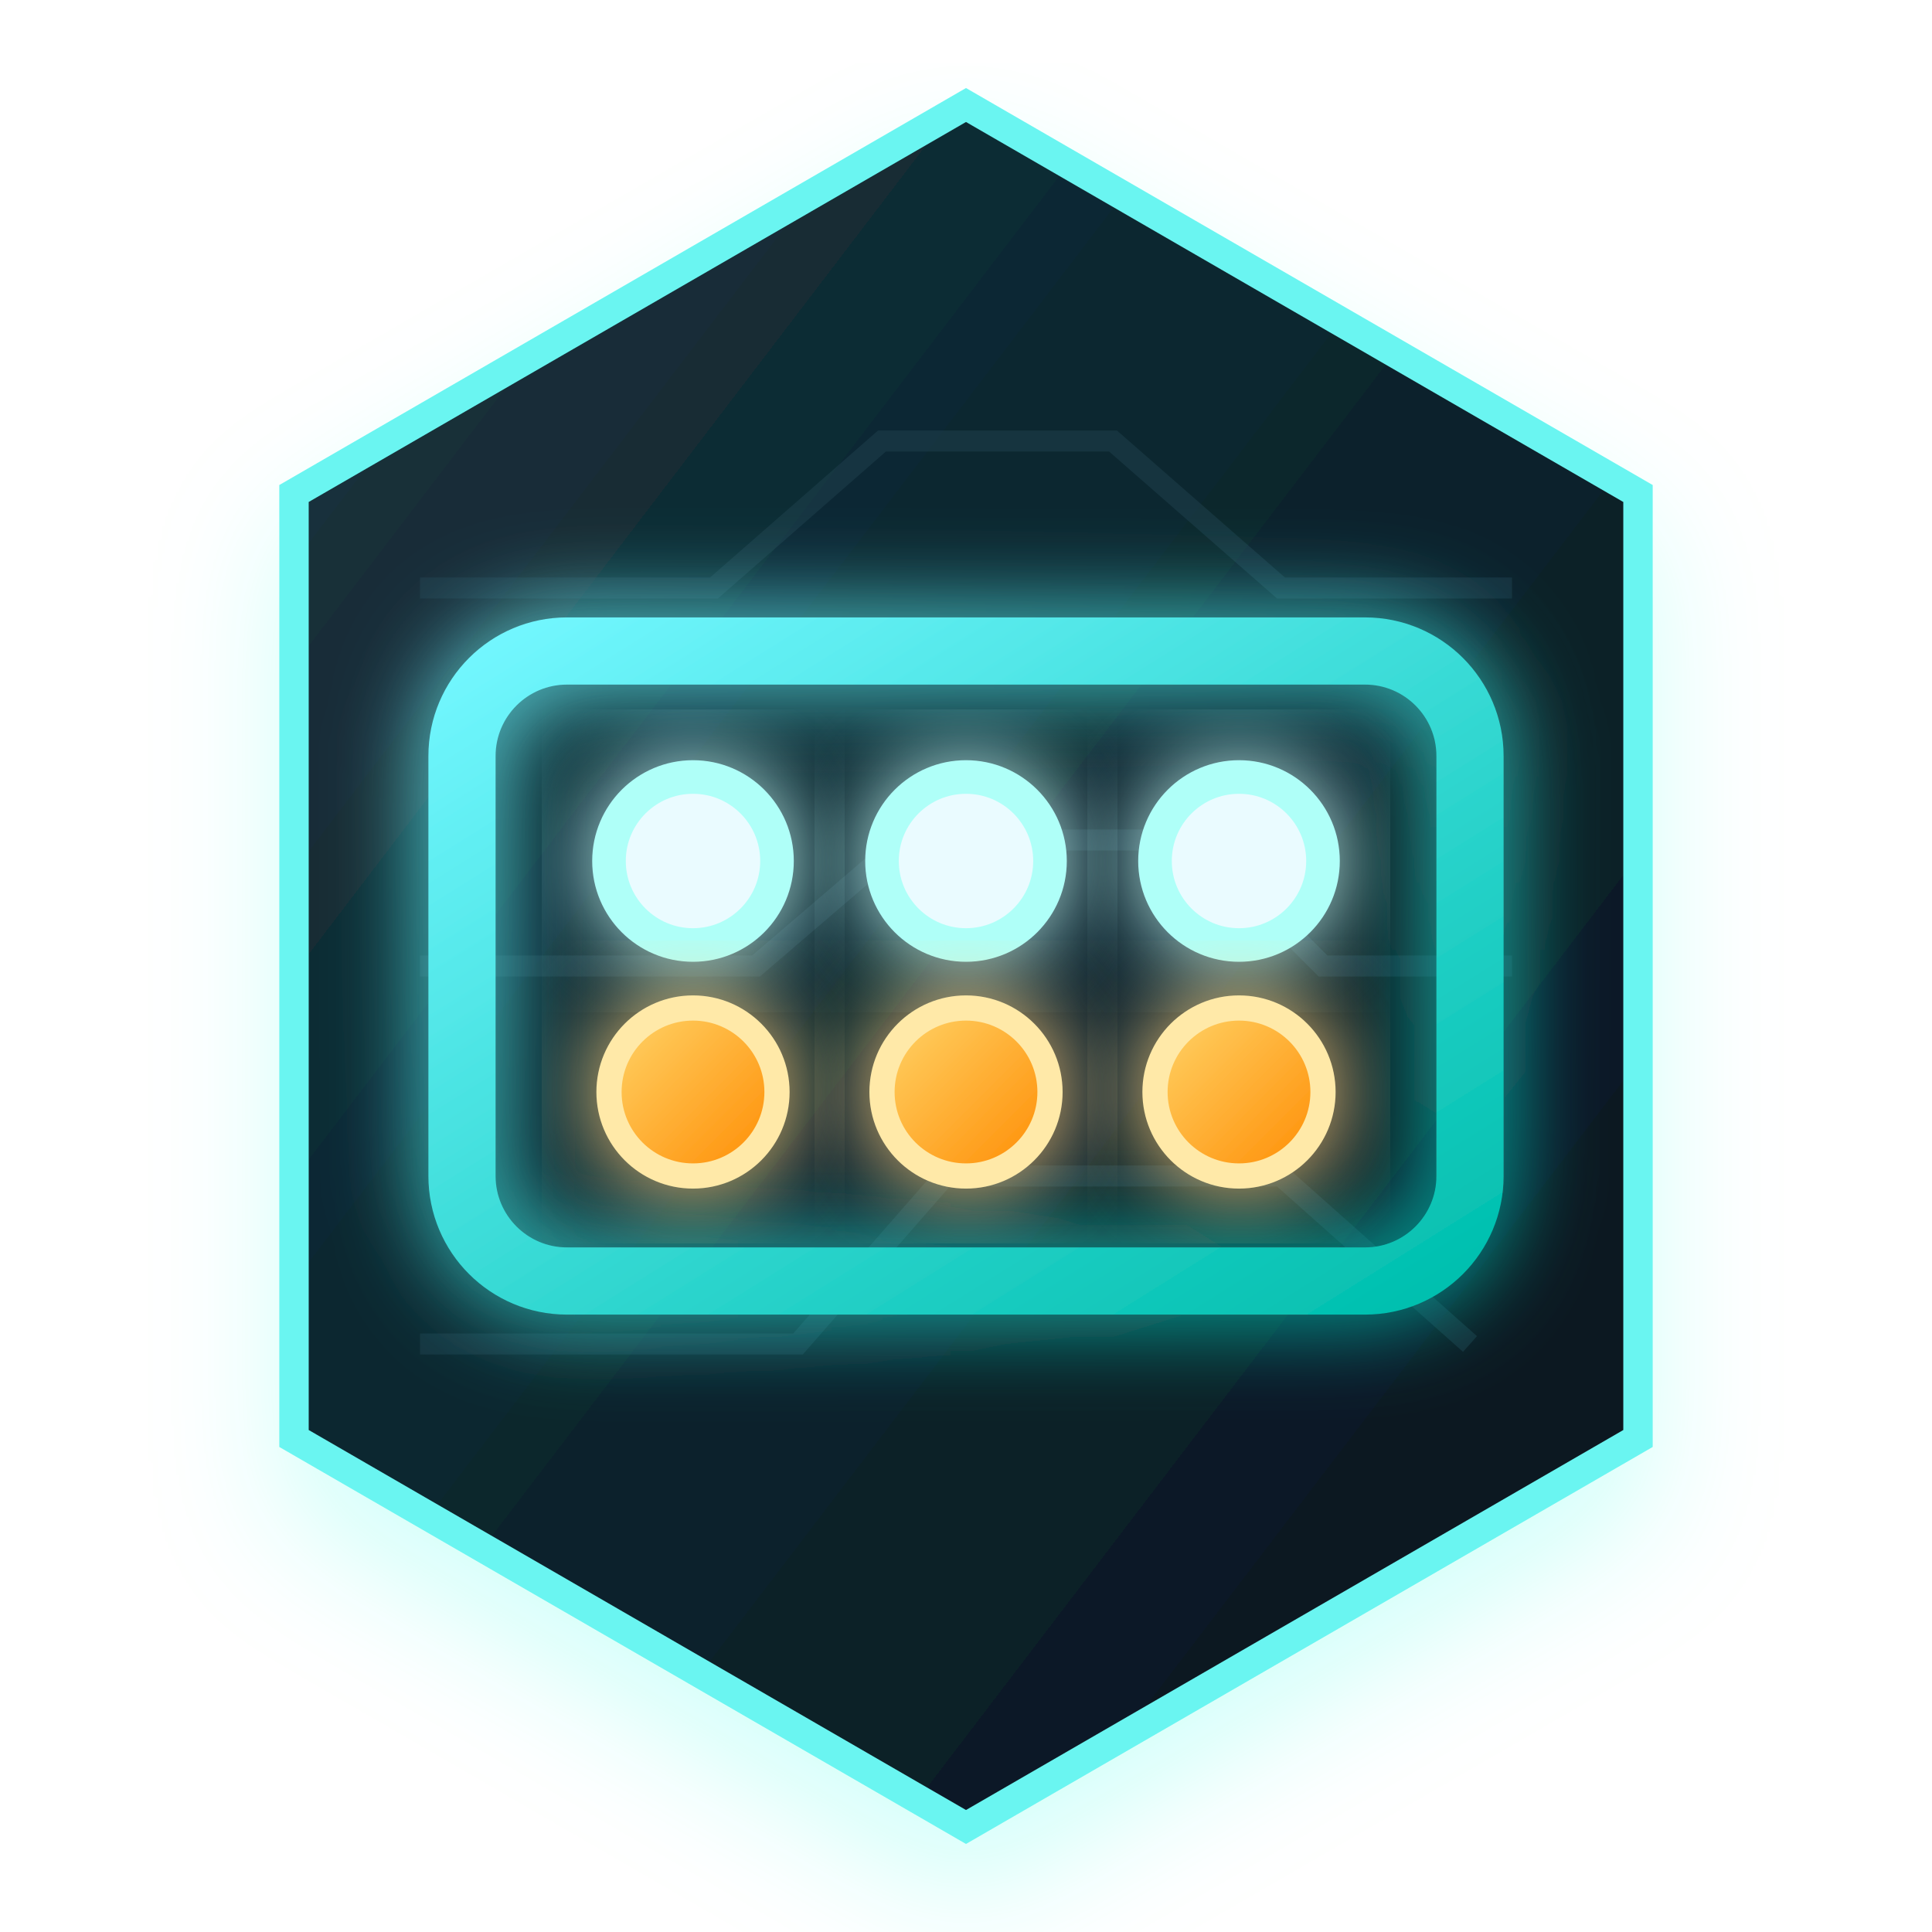
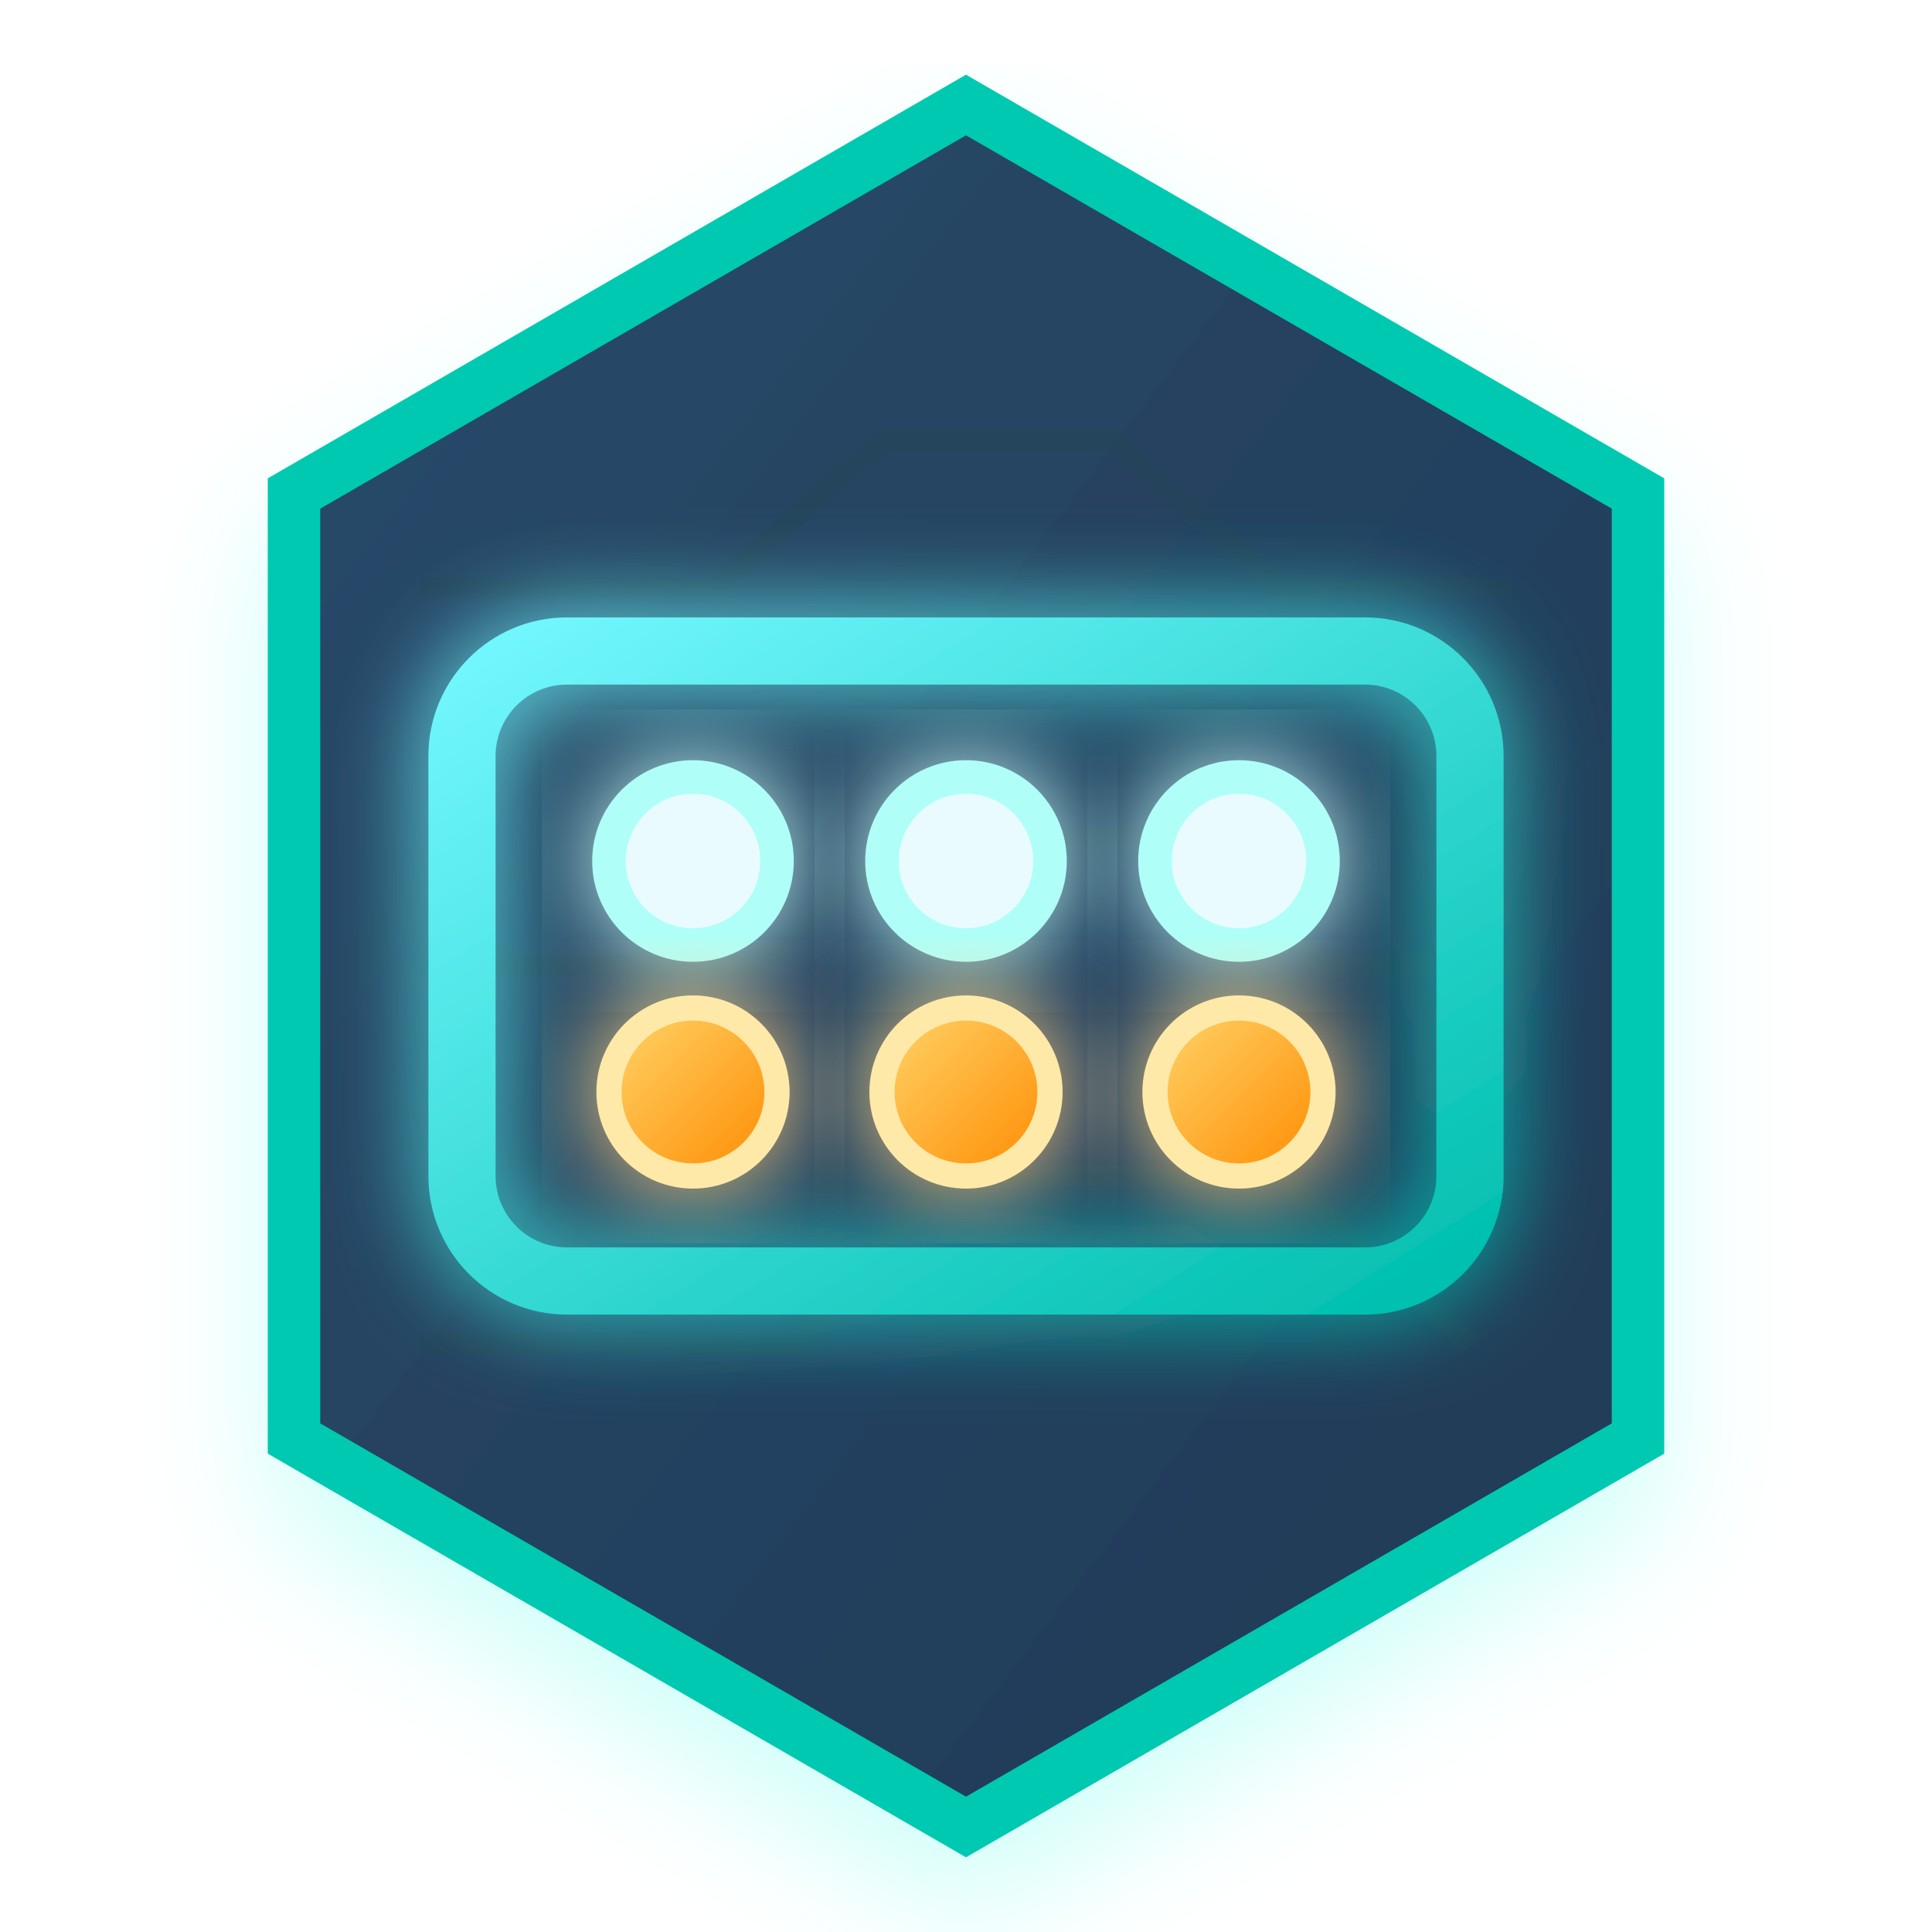
<svg xmlns="http://www.w3.org/2000/svg" width="92" height="92" viewBox="0 0 92 92" role="img" aria-label="Place CBT">
  <defs>
    <linearGradient id="bg" x1="0" y1="0" x2="1" y2="1">
-       <stop offset="0" stop-color="#082A34" />
-       <stop offset="1" stop-color="#020812" />
+       <stop offset="0" stop-color="#2A4A6A" />
+       <stop offset="1" stop-color="#1E3A55" />
    </linearGradient>
    <linearGradient id="cyan" x1="0" y1="0" x2="1" y2="1">
      <stop offset="0" stop-color="#73F7FF" />
      <stop offset="1" stop-color="#00BFAE" />
    </linearGradient>
    <linearGradient id="orange" x1="0" y1="0" x2="1" y2="1">
      <stop offset="0" stop-color="#FFD66B" />
      <stop offset="1" stop-color="#FF8A00" />
    </linearGradient>
    <filter id="glow" x="-40%" y="-40%" width="180%" height="180%">
      <feGaussianBlur stdDeviation="2.2" result="b" />
      <feMerge>
        <feMergeNode in="b" />
        <feMergeNode in="SourceGraphic" />
      </feMerge>
    </filter>
    <filter id="soft" x="-20%" y="-20%" width="140%" height="140%">
      <feDropShadow dx="0" dy="3" stdDeviation="3" flood-color="#00FFE0" flood-opacity="0.18" />
    </filter>
    <style>
-       .tile{fill:url(#bg);stroke:#64F5F0;stroke-width:1.4;opacity:.95;filter:url(#soft)}
+       .tile{fill:url(#bg);stroke:#00C9B1;stroke-width:2.5;opacity:1;filter:url(#soft)}
      .map{fill:none;stroke:#234653;stroke-width:1;opacity:.42}
      .c{fill:none;stroke:url(#cyan);stroke-width:3.2;stroke-linecap:round;stroke-linejoin:round;filter:url(#glow)}
      .ct{fill:url(#cyan);stroke:#DFFFFF;stroke-width:1.2;filter:url(#glow)}
      .o{fill:none;stroke:url(#orange);stroke-width:3.2;stroke-linecap:round;stroke-linejoin:round;filter:url(#glow)}
      .ot{fill:url(#orange);stroke:#FFE9A8;stroke-width:1.2;filter:url(#glow)}
      .w{fill:none;stroke:#EAFBFF;stroke-width:2.6;stroke-linecap:round;stroke-linejoin:round}
      .dot{fill:#EAFBFF;stroke:#AFFFF8;stroke-width:1.6;filter:url(#glow)}
      .txt{font-family:Arial, Helvetica, sans-serif;font-size:15px;font-weight:700;fill:#FFE4A3;text-anchor:middle}
    </style>
  </defs>
  <polygon class="tile" points="46,5 78,23.5 78,68.5 46,87 14,68.5 14,23.5" />
  <path class="map" d="M20 28h14l8-7h11l8 7h11M20 46h16l7-6h14l6 6h9M20 64h18l7-8h16l9 8" />
  <rect class="c" x="22" y="31" width="48" height="30" rx="5" />
  <circle class="dot" cx="33" cy="41" r="4" />
  <circle class="dot" cx="46" cy="41" r="4" />
  <circle class="dot" cx="59" cy="41" r="4" />
  <circle class="ot" cx="33" cy="52" r="4" />
  <circle class="ot" cx="46" cy="52" r="4" />
  <circle class="ot" cx="59" cy="52" r="4" />
</svg>
